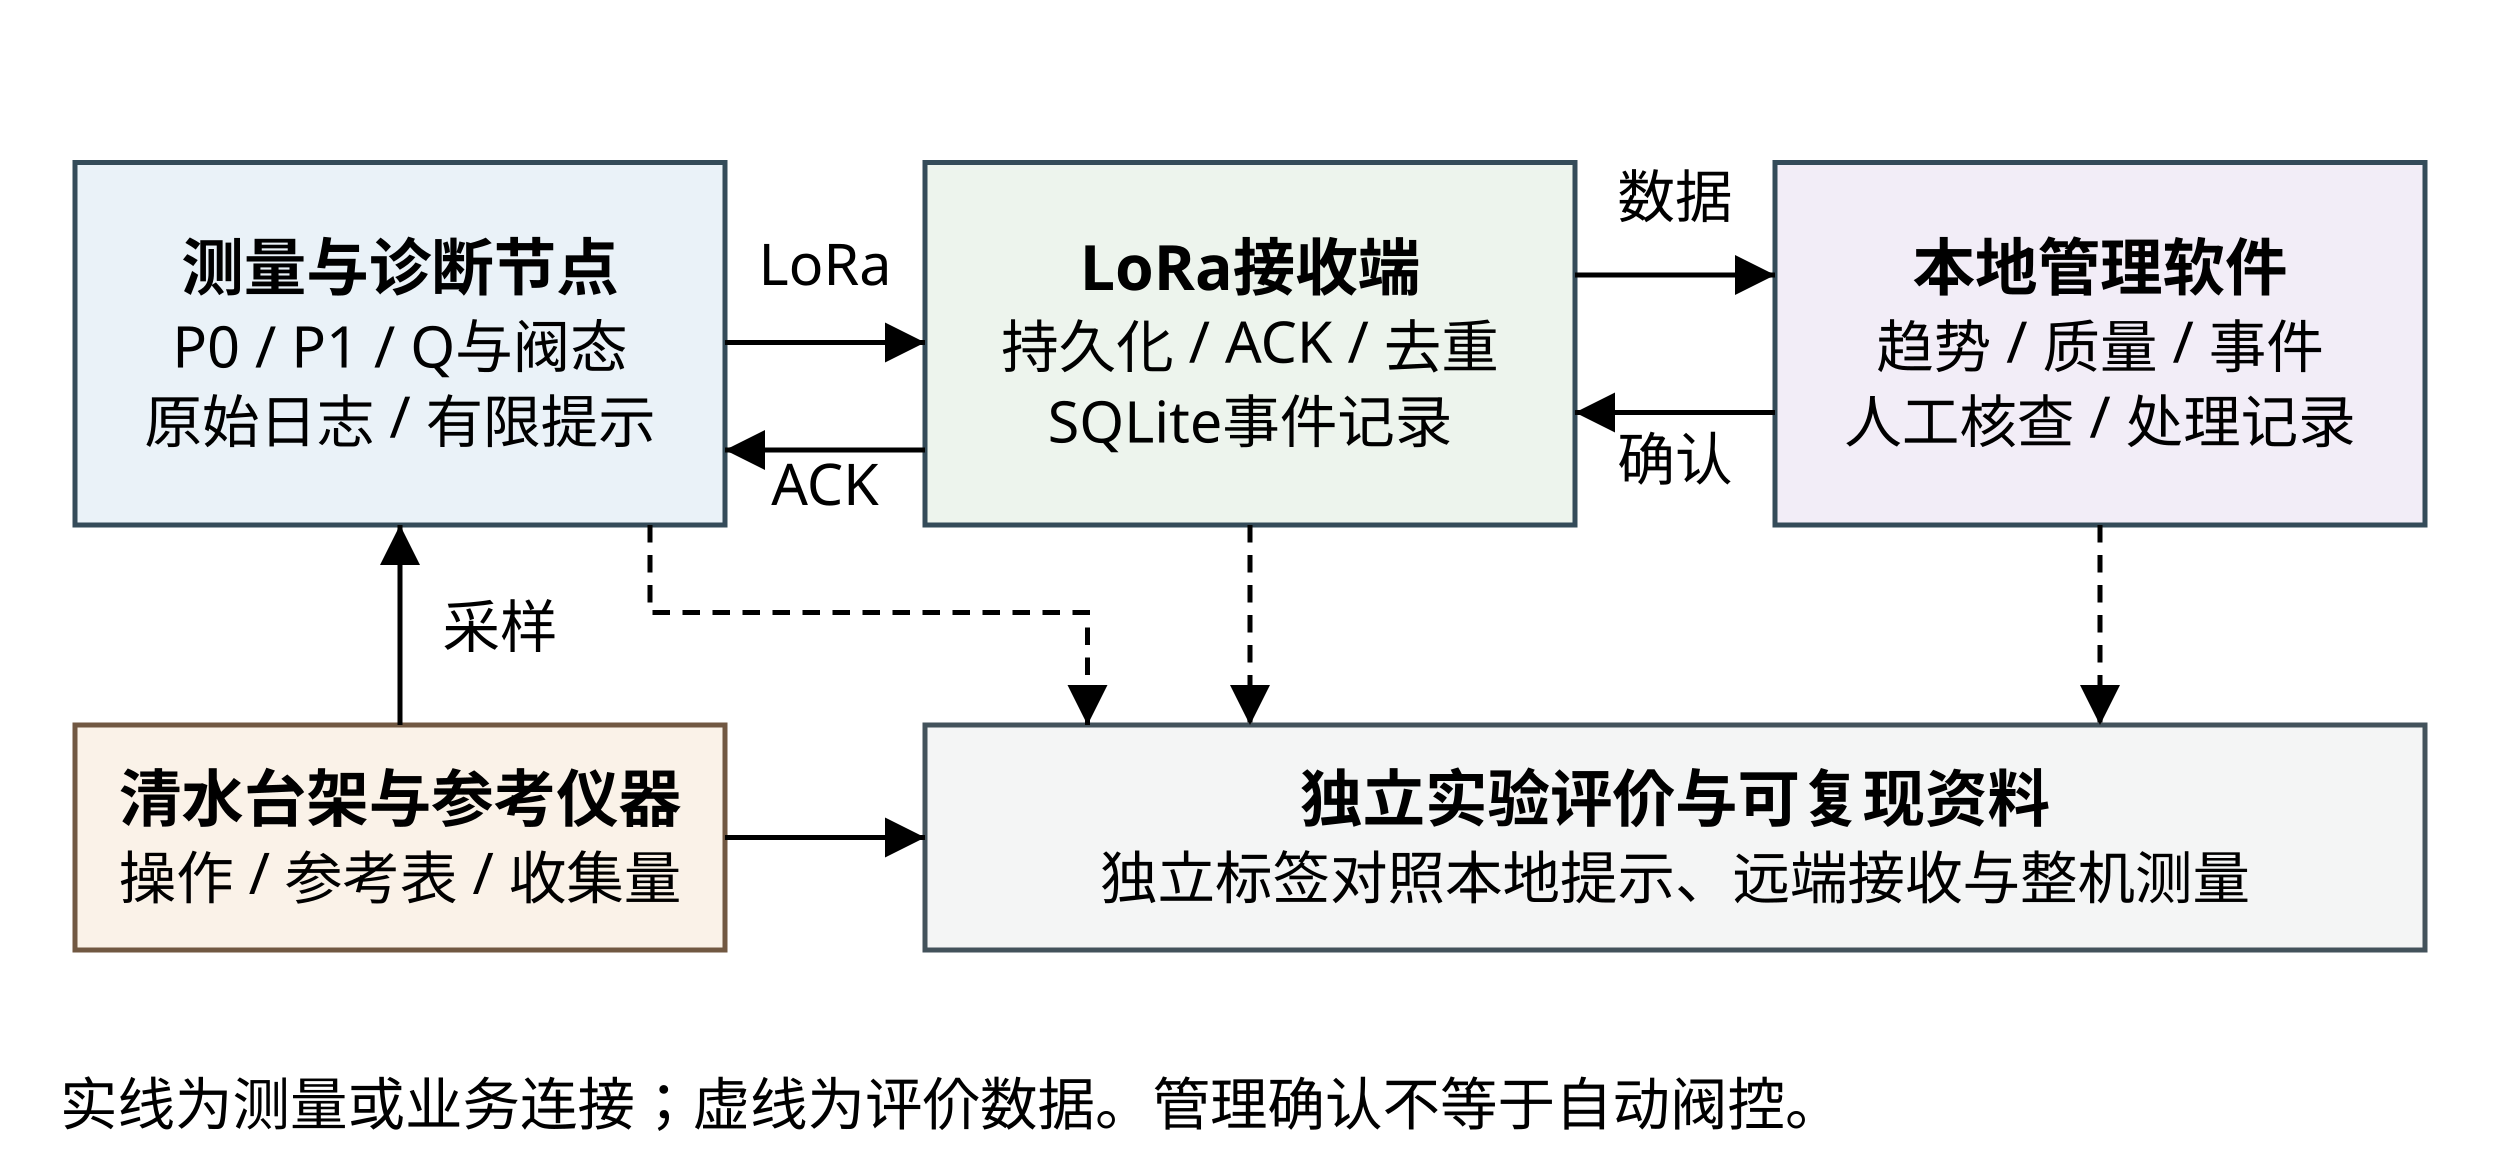
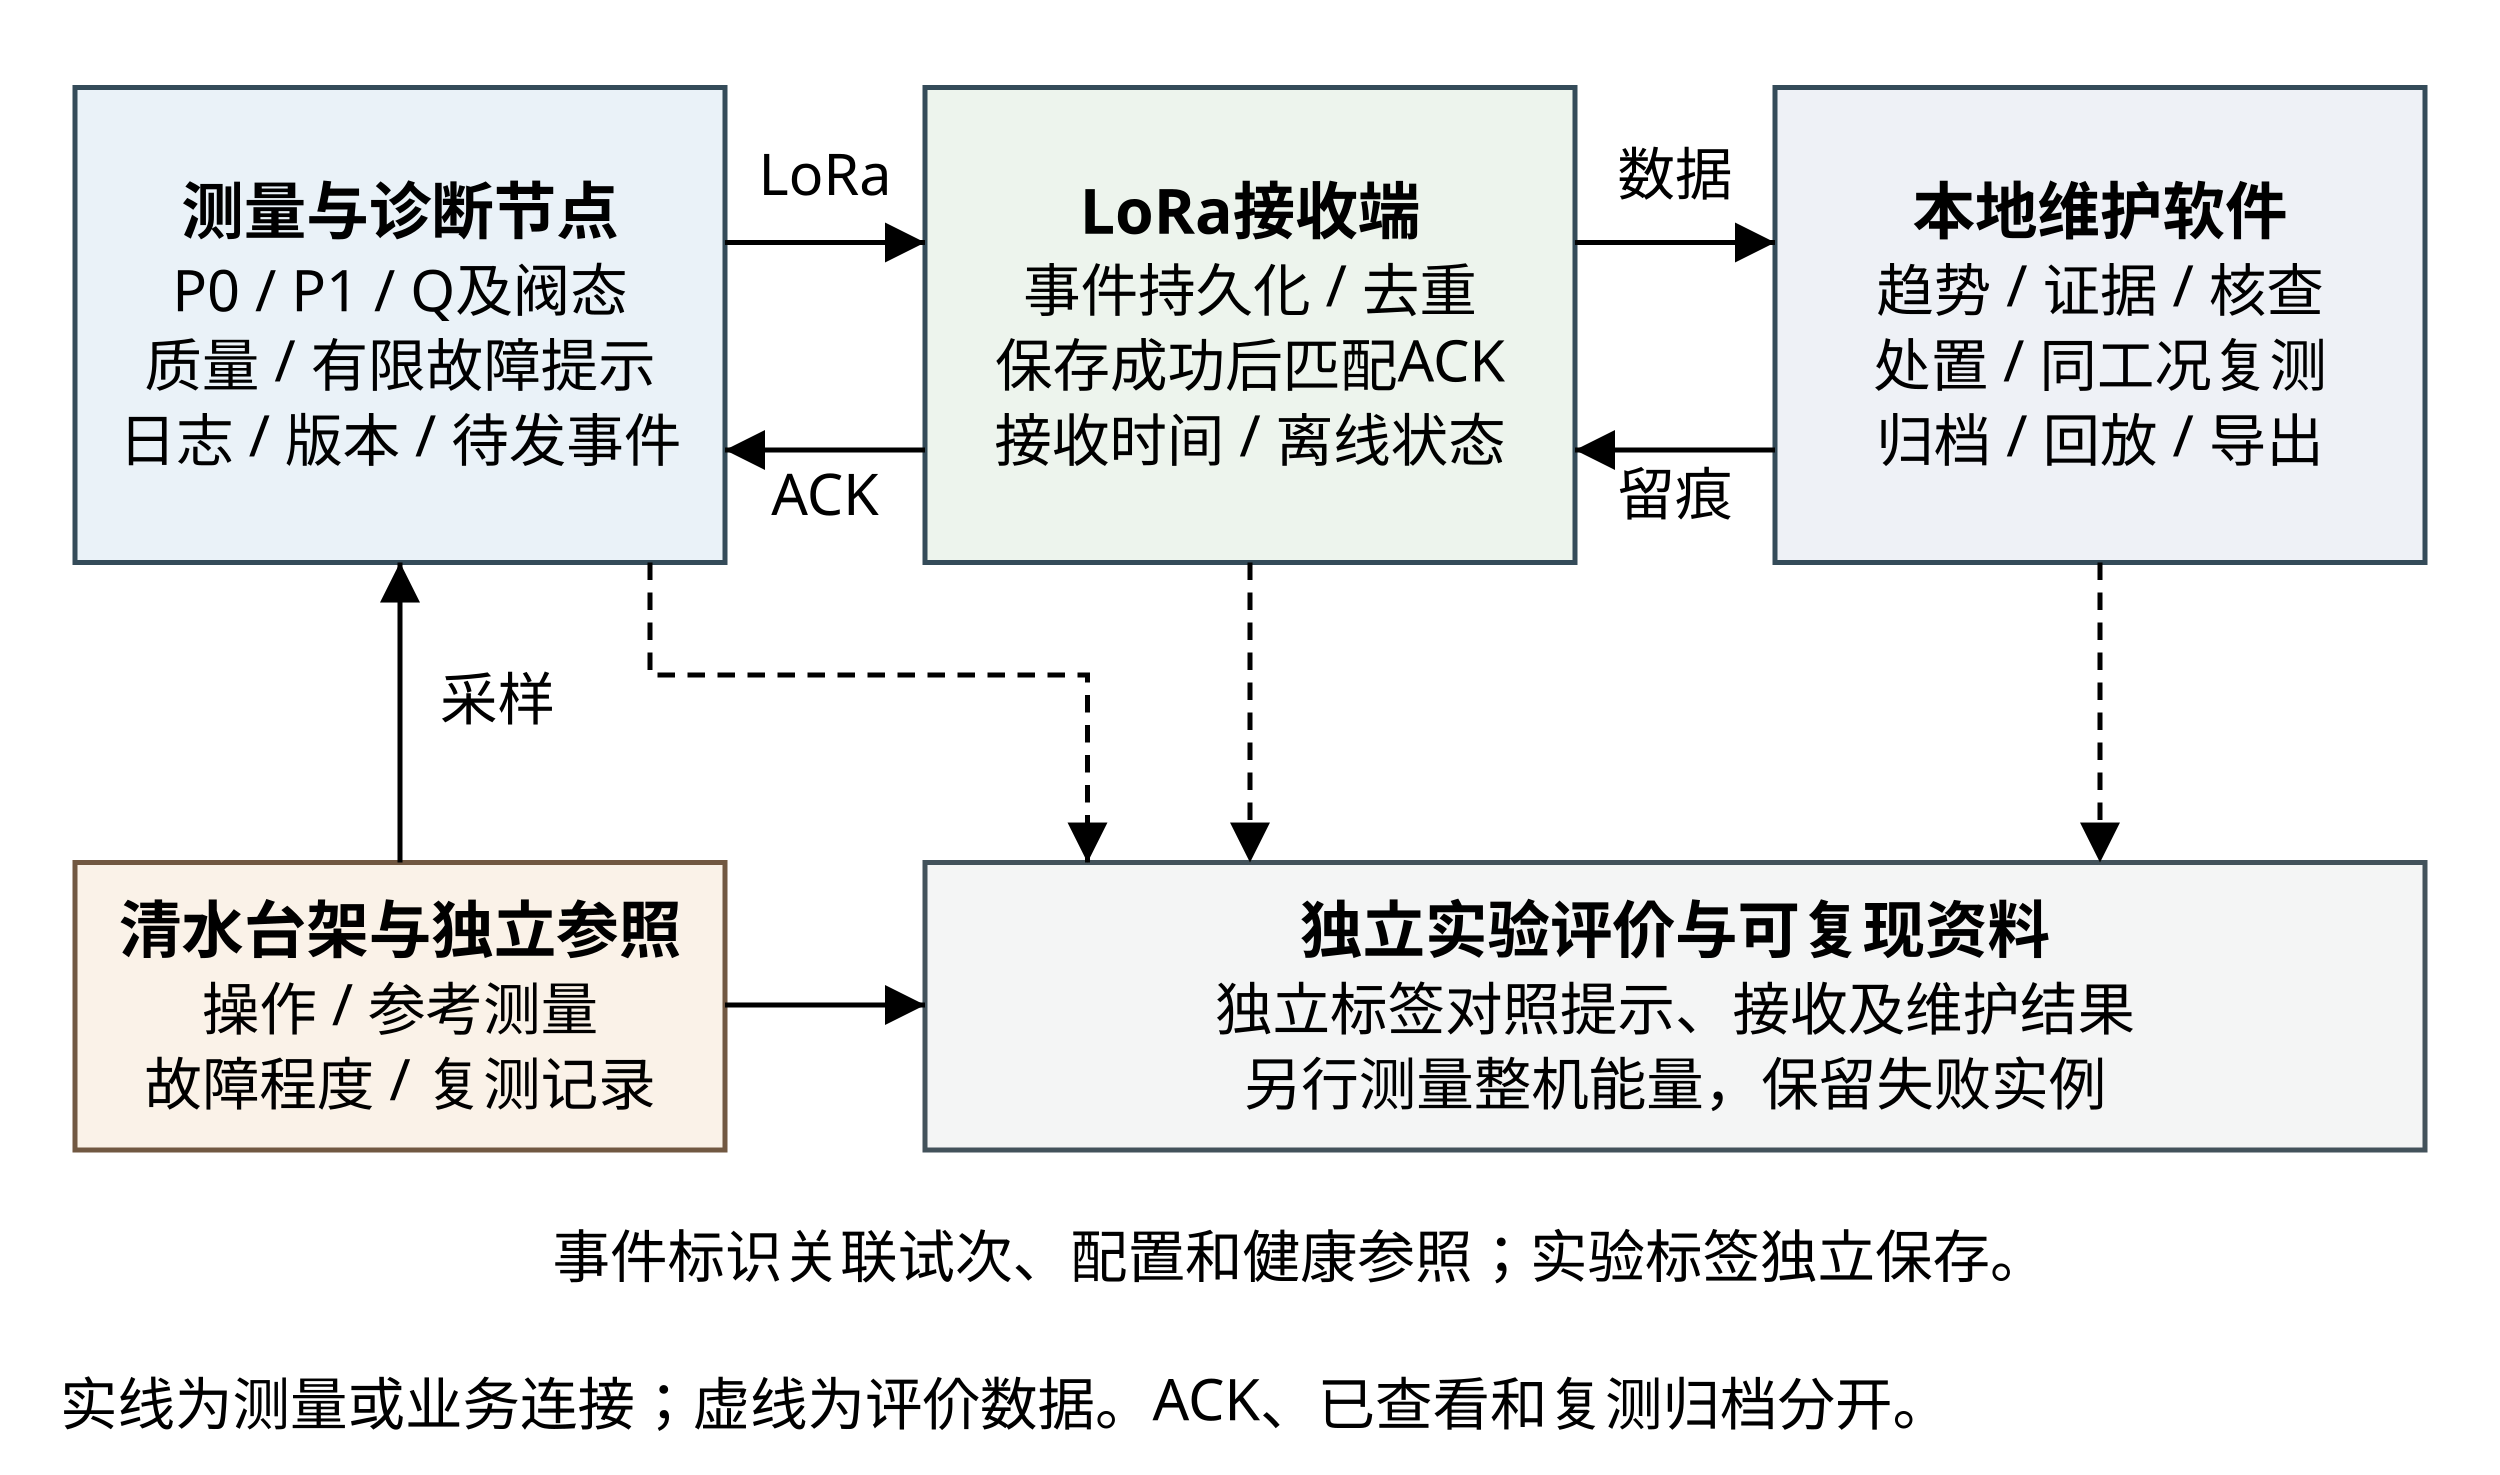
- <svg xmlns="http://www.w3.org/2000/svg" width="1000" height="470" viewBox="0 0 1000 470">
+ <svg xmlns="http://www.w3.org/2000/svg" width="1000" height="590" viewBox="0 0 1000 590">
  <defs>
    <marker id="arrow" markerWidth="9" markerHeight="9" refX="8" refY="4" orient="auto">
      <path d="M 0 0 L 8 4 L 0 8 Z" fill="black" />
    </marker>
  </defs>
-   <rect width="1000" height="470" fill="white" />
+   <rect width="1000" height="590" fill="white" />
  <g font-family="Microsoft YaHei, SimSun, sans-serif" fill="black">
-     <g data-kind="box" data-x="30" data-y="65" data-w="260" data-h="145">
-       <rect x="30" y="65" width="260" height="145" fill="#eaf2f8" stroke="#344b59" stroke-width="2" />
-       <text x="160.0" y="116.0" font-size="25" font-weight="700" text-anchor="middle">测量与诊断节点</text>
-       <text x="160.0" y="147.0" font-size="23" font-weight="400" text-anchor="middle">P0 / P1 / Q与阀态</text>
-       <text x="160.0" y="177.0" font-size="23" font-weight="400" text-anchor="middle">原始日志 / 有限提示</text>
+     <g data-kind="box" data-x="30" data-y="35" data-w="260" data-h="190">
+       <rect x="30" y="35" width="260" height="190" fill="#eaf2f8" stroke="#344b59" stroke-width="2" />
+       <text x="160.0" y="93.5" font-size="25" font-weight="700" text-anchor="middle">测量与诊断节点</text>
+       <text x="160.0" y="124.5" font-size="23" font-weight="400" text-anchor="middle">P0 / P1 / Q及阀态</text>
+       <text x="160.0" y="154.5" font-size="23" font-weight="400" text-anchor="middle">质量 / 有限故障提示</text>
+       <text x="160.0" y="184.5" font-size="23" font-weight="400" text-anchor="middle">日志 / 版本 / 待发事件</text>
    </g>
-     <g data-kind="box" data-x="370" data-y="65" data-w="260" data-h="145">
-       <rect x="370" y="65" width="260" height="145" fill="#edf4ed" stroke="#344b59" stroke-width="2" />
-       <text x="500.0" y="116.0" font-size="25" font-weight="700" text-anchor="middle">LoRa接收端</text>
-       <text x="500.0" y="147.0" font-size="23" font-weight="400" text-anchor="middle">持久化 / ACK / 去重</text>
-       <text x="500.0" y="177.0" font-size="23" font-weight="400" text-anchor="middle">SQLite事件记录</text>
+     <g data-kind="box" data-x="370" data-y="35" data-w="260" data-h="190">
+       <rect x="370" y="35" width="260" height="190" fill="#edf4ed" stroke="#344b59" stroke-width="2" />
+       <text x="500.0" y="93.5" font-size="25" font-weight="700" text-anchor="middle">LoRa接收端</text>
+       <text x="500.0" y="124.5" font-size="23" font-weight="400" text-anchor="middle">事件持久化 / 去重</text>
+       <text x="500.0" y="154.5" font-size="23" font-weight="400" text-anchor="middle">保存成功后匹配ACK</text>
+       <text x="500.0" y="184.5" font-size="23" font-weight="400" text-anchor="middle">接收时间 / 离线状态</text>
    </g>
-     <g data-kind="box" data-x="710" data-y="65" data-w="260" data-h="145">
-       <rect x="710" y="65" width="260" height="145" fill="#f2edf7" stroke="#344b59" stroke-width="2" />
-       <text x="840.0" y="116.0" font-size="25" font-weight="700" text-anchor="middle">本地管理软件</text>
-       <text x="840.0" y="147.0" font-size="23" font-weight="400" text-anchor="middle">趋势 / 质量 / 事件</text>
-       <text x="840.0" y="177.0" font-size="23" font-weight="400" text-anchor="middle">人工核查 / 处理记录</text>
+     <g data-kind="box" data-x="710" data-y="35" data-w="260" data-h="190">
+       <rect x="710" y="35" width="260" height="190" fill="#eef1f6" stroke="#344b59" stroke-width="2" />
+       <text x="840.0" y="93.5" font-size="25" font-weight="700" text-anchor="middle">本地维护软件</text>
+       <text x="840.0" y="124.5" font-size="23" font-weight="400" text-anchor="middle">趋势 / 证据 / 核查</text>
+       <text x="840.0" y="154.5" font-size="23" font-weight="400" text-anchor="middle">处置 / 同工况复测</text>
+       <text x="840.0" y="184.5" font-size="23" font-weight="400" text-anchor="middle">归档 / 回放 / 导出</text>
    </g>
-     <path d="M 290 137 L 370 137" fill="none" stroke="black" stroke-width="2" marker-end="url(#arrow)" />
-     <text x="330" y="114" font-size="23" font-weight="400" text-anchor="middle">LoRa</text>
+     <path d="M 290 97 L 370 97" fill="none" stroke="black" stroke-width="2" marker-end="url(#arrow)" />
+     <text x="330" y="78" font-size="23" font-weight="400" text-anchor="middle">LoRa</text>
    <path d="M 370 180 L 290 180" fill="none" stroke="black" stroke-width="2" marker-end="url(#arrow)" />
-     <text x="330" y="202" font-size="23" font-weight="400" text-anchor="middle">ACK</text>
-     <path d="M 710 165 L 630 165" fill="none" stroke="black" stroke-width="2" marker-end="url(#arrow)" />
-     <text x="670" y="192" font-size="23" font-weight="400" text-anchor="middle">确认</text>
-     <path d="M 630 110 L 710 110" fill="none" stroke="black" stroke-width="2" marker-end="url(#arrow)" />
-     <text x="670" y="87" font-size="23" font-weight="400" text-anchor="middle">数据</text>
-     <g data-kind="box" data-x="30" data-y="290" data-w="260" data-h="90">
-       <rect x="30" y="290" width="260" height="90" fill="#faf2e8" stroke="#715842" stroke-width="2" />
-       <text x="160.0" y="328.5" font-size="25" font-weight="700" text-anchor="middle">清水台架与参考仪器</text>
-       <text x="160.0" y="359.5" font-size="23" font-weight="400" text-anchor="middle">操作 / 参考表 / 收集量</text>
+     <text x="330" y="206" font-size="23" font-weight="400" text-anchor="middle">ACK</text>
+     <path d="M 630 97 L 710 97" fill="none" stroke="black" stroke-width="2" marker-end="url(#arrow)" />
+     <text x="670" y="78" font-size="23" font-weight="400" text-anchor="middle">数据</text>
+     <path d="M 710 180 L 630 180" fill="none" stroke="black" stroke-width="2" marker-end="url(#arrow)" />
+     <text x="670" y="206" font-size="23" font-weight="400" text-anchor="middle">留痕</text>
+     <g data-kind="box" data-x="30" data-y="345" data-w="260" data-h="115">
+       <rect x="30" y="345" width="260" height="115" fill="#faf2e8" stroke="#715842" stroke-width="2" />
+       <text x="160.0" y="381.0" font-size="25" font-weight="700" text-anchor="middle">清水台架与独立参照</text>
+       <text x="160.0" y="412.0" font-size="23" font-weight="400" text-anchor="middle">操作 / 参考测量</text>
+       <text x="160.0" y="442.0" font-size="23" font-weight="400" text-anchor="middle">故障程度 / 复测记录</text>
    </g>
-     <g data-kind="box" data-x="370" data-y="290" data-w="600" data-h="90">
-       <rect x="370" y="290" width="600" height="90" fill="#f4f5f5" stroke="#43525b" stroke-width="2" />
-       <text x="670.0" y="328.5" font-size="25" font-weight="700" text-anchor="middle">独立实验评价与可复现资料</text>
-       <text x="670.0" y="359.5" font-size="23" font-weight="400" text-anchor="middle">独立标签对照本地提示、远端接收与整机测量</text>
+     <g data-kind="box" data-x="370" data-y="345" data-w="600" data-h="115">
+       <rect x="370" y="345" width="600" height="115" fill="#f4f5f5" stroke="#43525b" stroke-width="2" />
+       <text x="670.0" y="381.0" font-size="25" font-weight="700" text-anchor="middle">独立实验评价与可复现资料</text>
+       <text x="670.0" y="412.0" font-size="23" font-weight="400" text-anchor="middle">独立标签对照提示、接收及维护结果</text>
+       <text x="670.0" y="442.0" font-size="23" font-weight="400" text-anchor="middle">另行测量整机能量，保留失败实例</text>
    </g>
-     <path d="M 160 290 L 160 210" fill="none" stroke="black" stroke-width="2" marker-end="url(#arrow)" />
-     <text x="200" y="259" font-size="23" font-weight="400" text-anchor="middle">采样</text>
-     <path d="M 290 335 L 370 335" fill="none" stroke="black" stroke-width="2" marker-end="url(#arrow)" />
-     <path d="M 260 210 L 260 245 L 435 245 L 435 290" fill="none" stroke="black" stroke-width="2" stroke-dasharray="7 5" marker-end="url(#arrow)" />
-     <path d="M 500 210 L 500 290" fill="none" stroke="black" stroke-width="2" stroke-dasharray="7 5" marker-end="url(#arrow)" />
-     <path d="M 840 210 L 840 290" fill="none" stroke="black" stroke-width="2" stroke-dasharray="7 5" marker-end="url(#arrow)" />
-     <text x="24" y="450" font-size="23" font-weight="400" text-anchor="start">实线为测量或业务连接；虚线为评价数据。管理确认不等于自动阀控。</text>
+     <path d="M 160 345 L 160 225" fill="none" stroke="black" stroke-width="2" marker-end="url(#arrow)" />
+     <text x="199" y="288" font-size="23" font-weight="400" text-anchor="middle">采样</text>
+     <path d="M 290 402 L 370 402" fill="none" stroke="black" stroke-width="2" marker-end="url(#arrow)" />
+     <path d="M 260 225 L 260 270 L 435 270 L 435 345" fill="none" stroke="black" stroke-width="2" stroke-dasharray="7 5" marker-end="url(#arrow)" />
+     <path d="M 500 225 L 500 345" fill="none" stroke="black" stroke-width="2" stroke-dasharray="7 5" marker-end="url(#arrow)" />
+     <path d="M 840 225 L 840 345" fill="none" stroke="black" stroke-width="2" stroke-dasharray="7 5" marker-end="url(#arrow)" />
+     <text x="520" y="511" font-size="23" font-weight="400" text-anchor="middle">事件标识关联试次、配置和健康参照；实验标签独立保存。</text>
+     <text x="24" y="570" font-size="23" font-weight="400" text-anchor="start">实线为测量或业务连接；虚线为评价数据。ACK、已查看和复测归档分开。</text>
  </g>
</svg>
